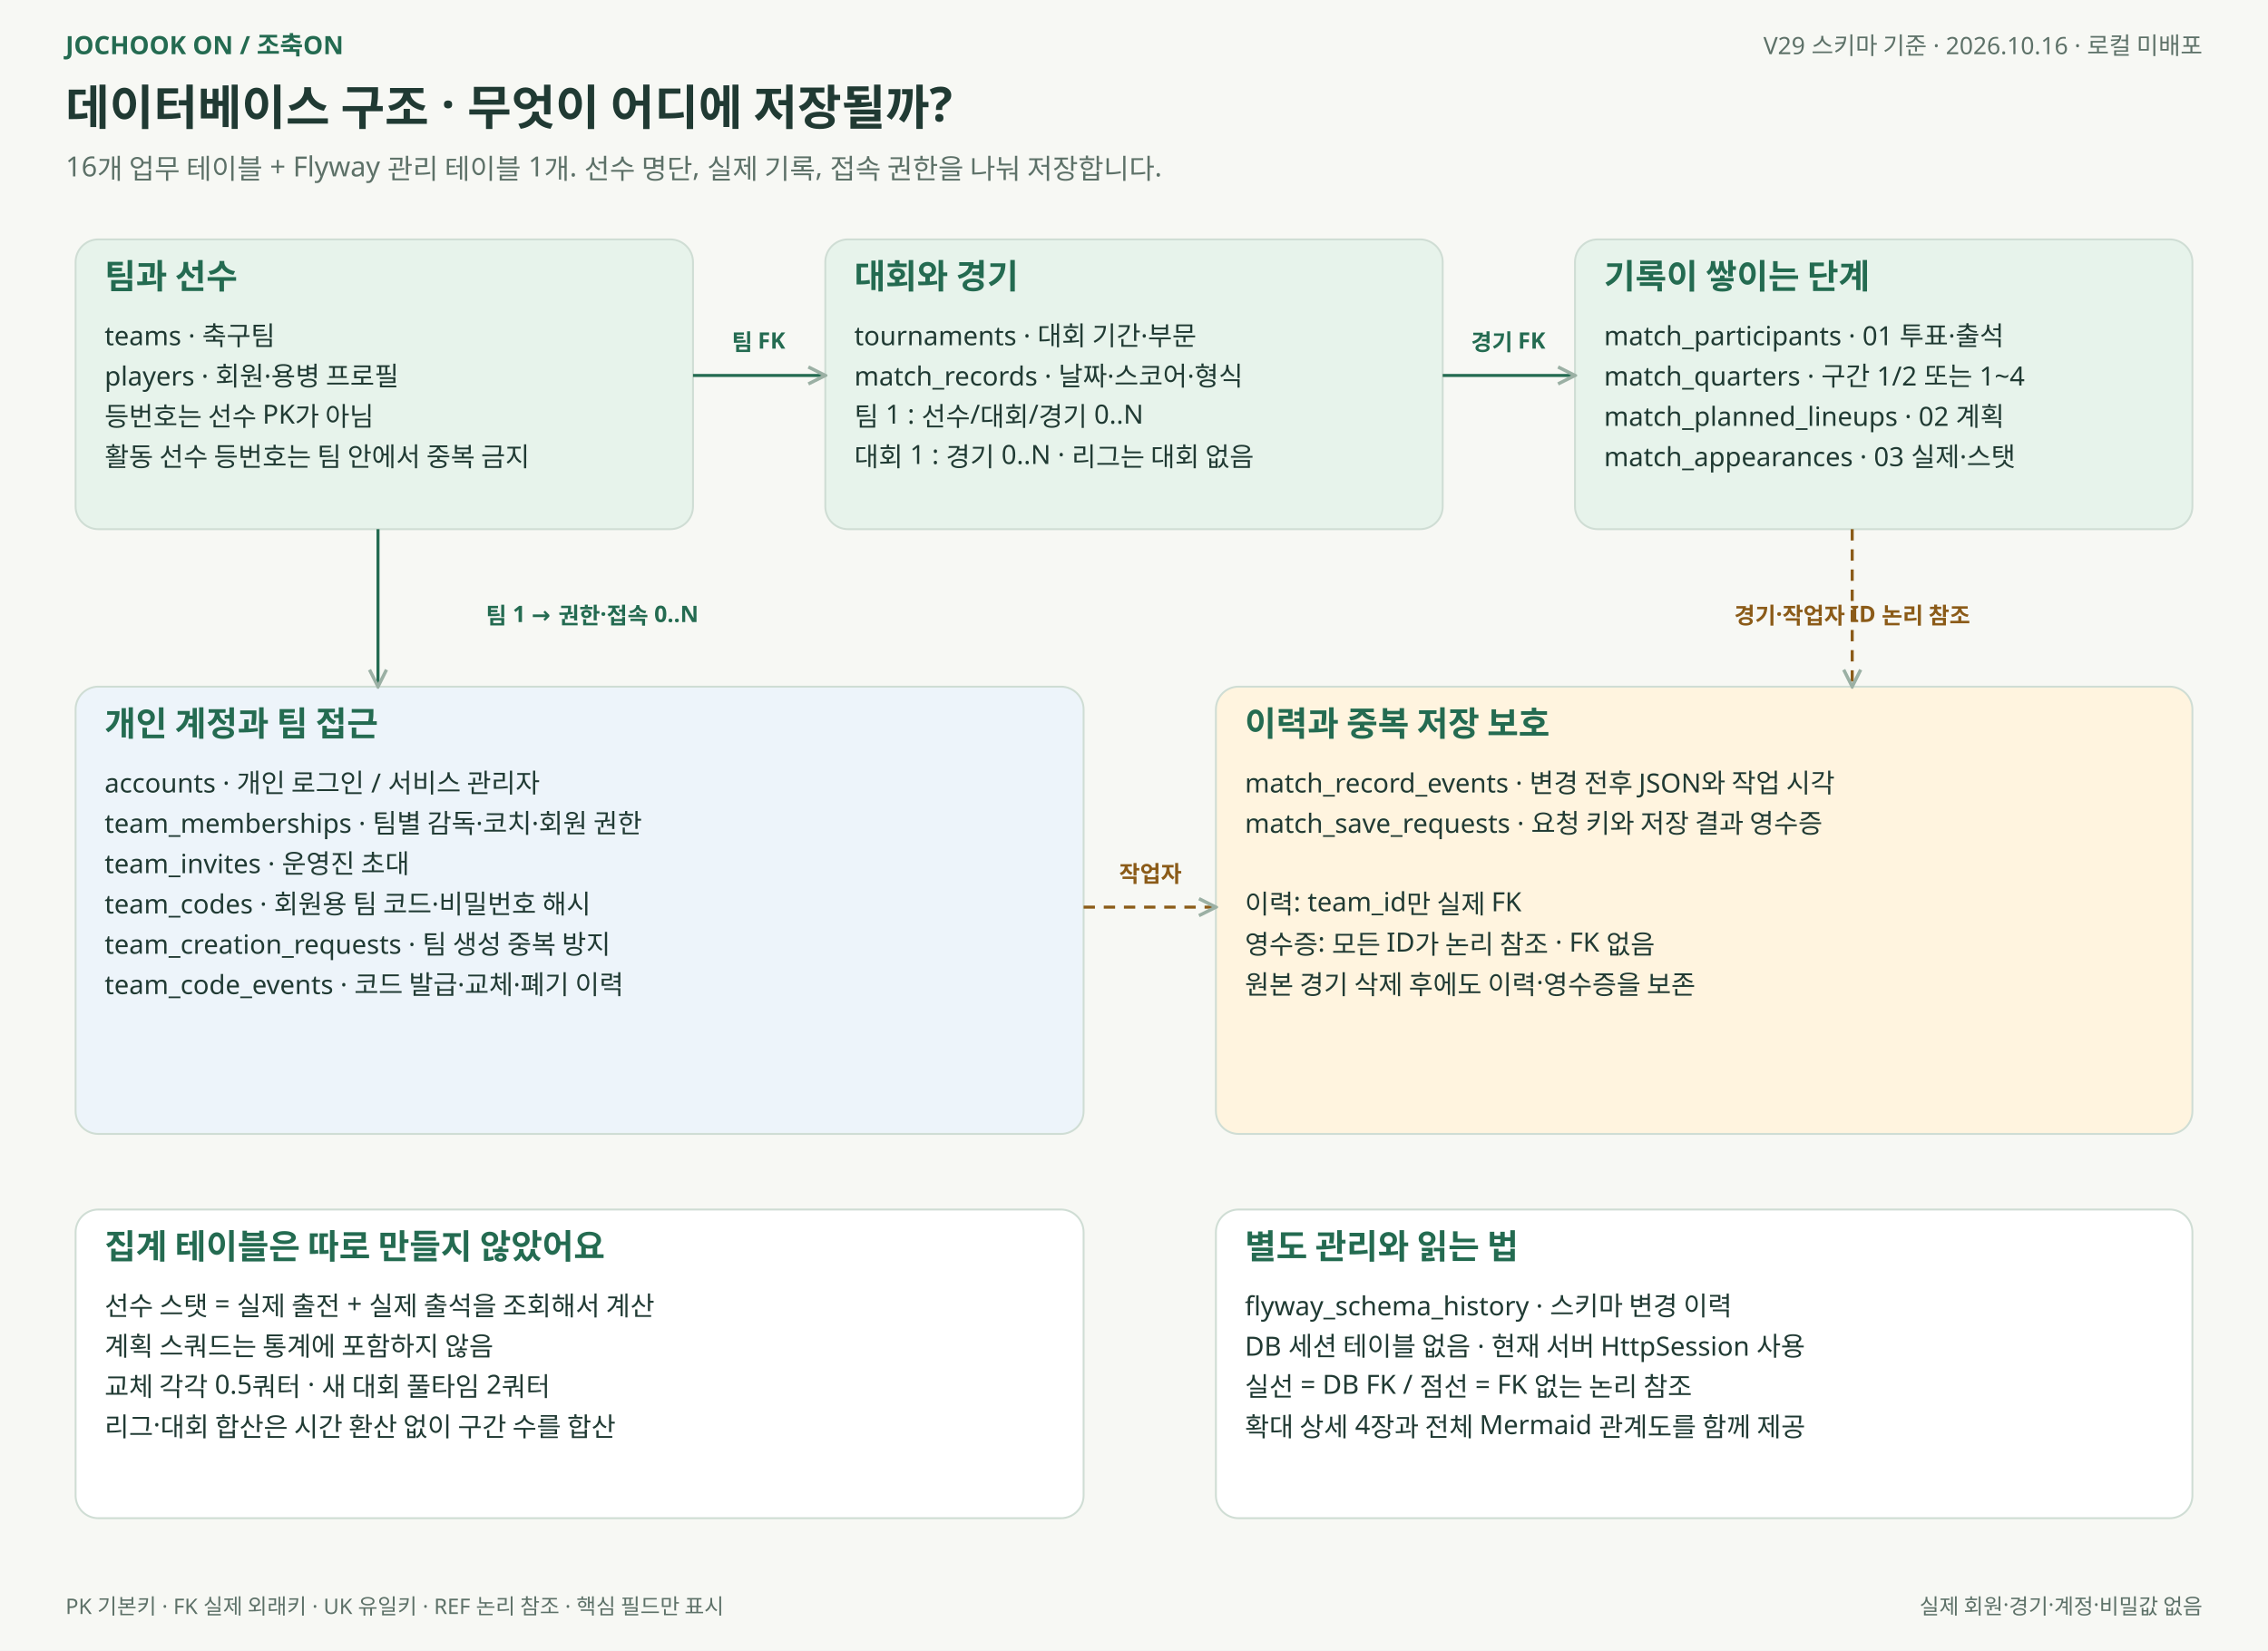
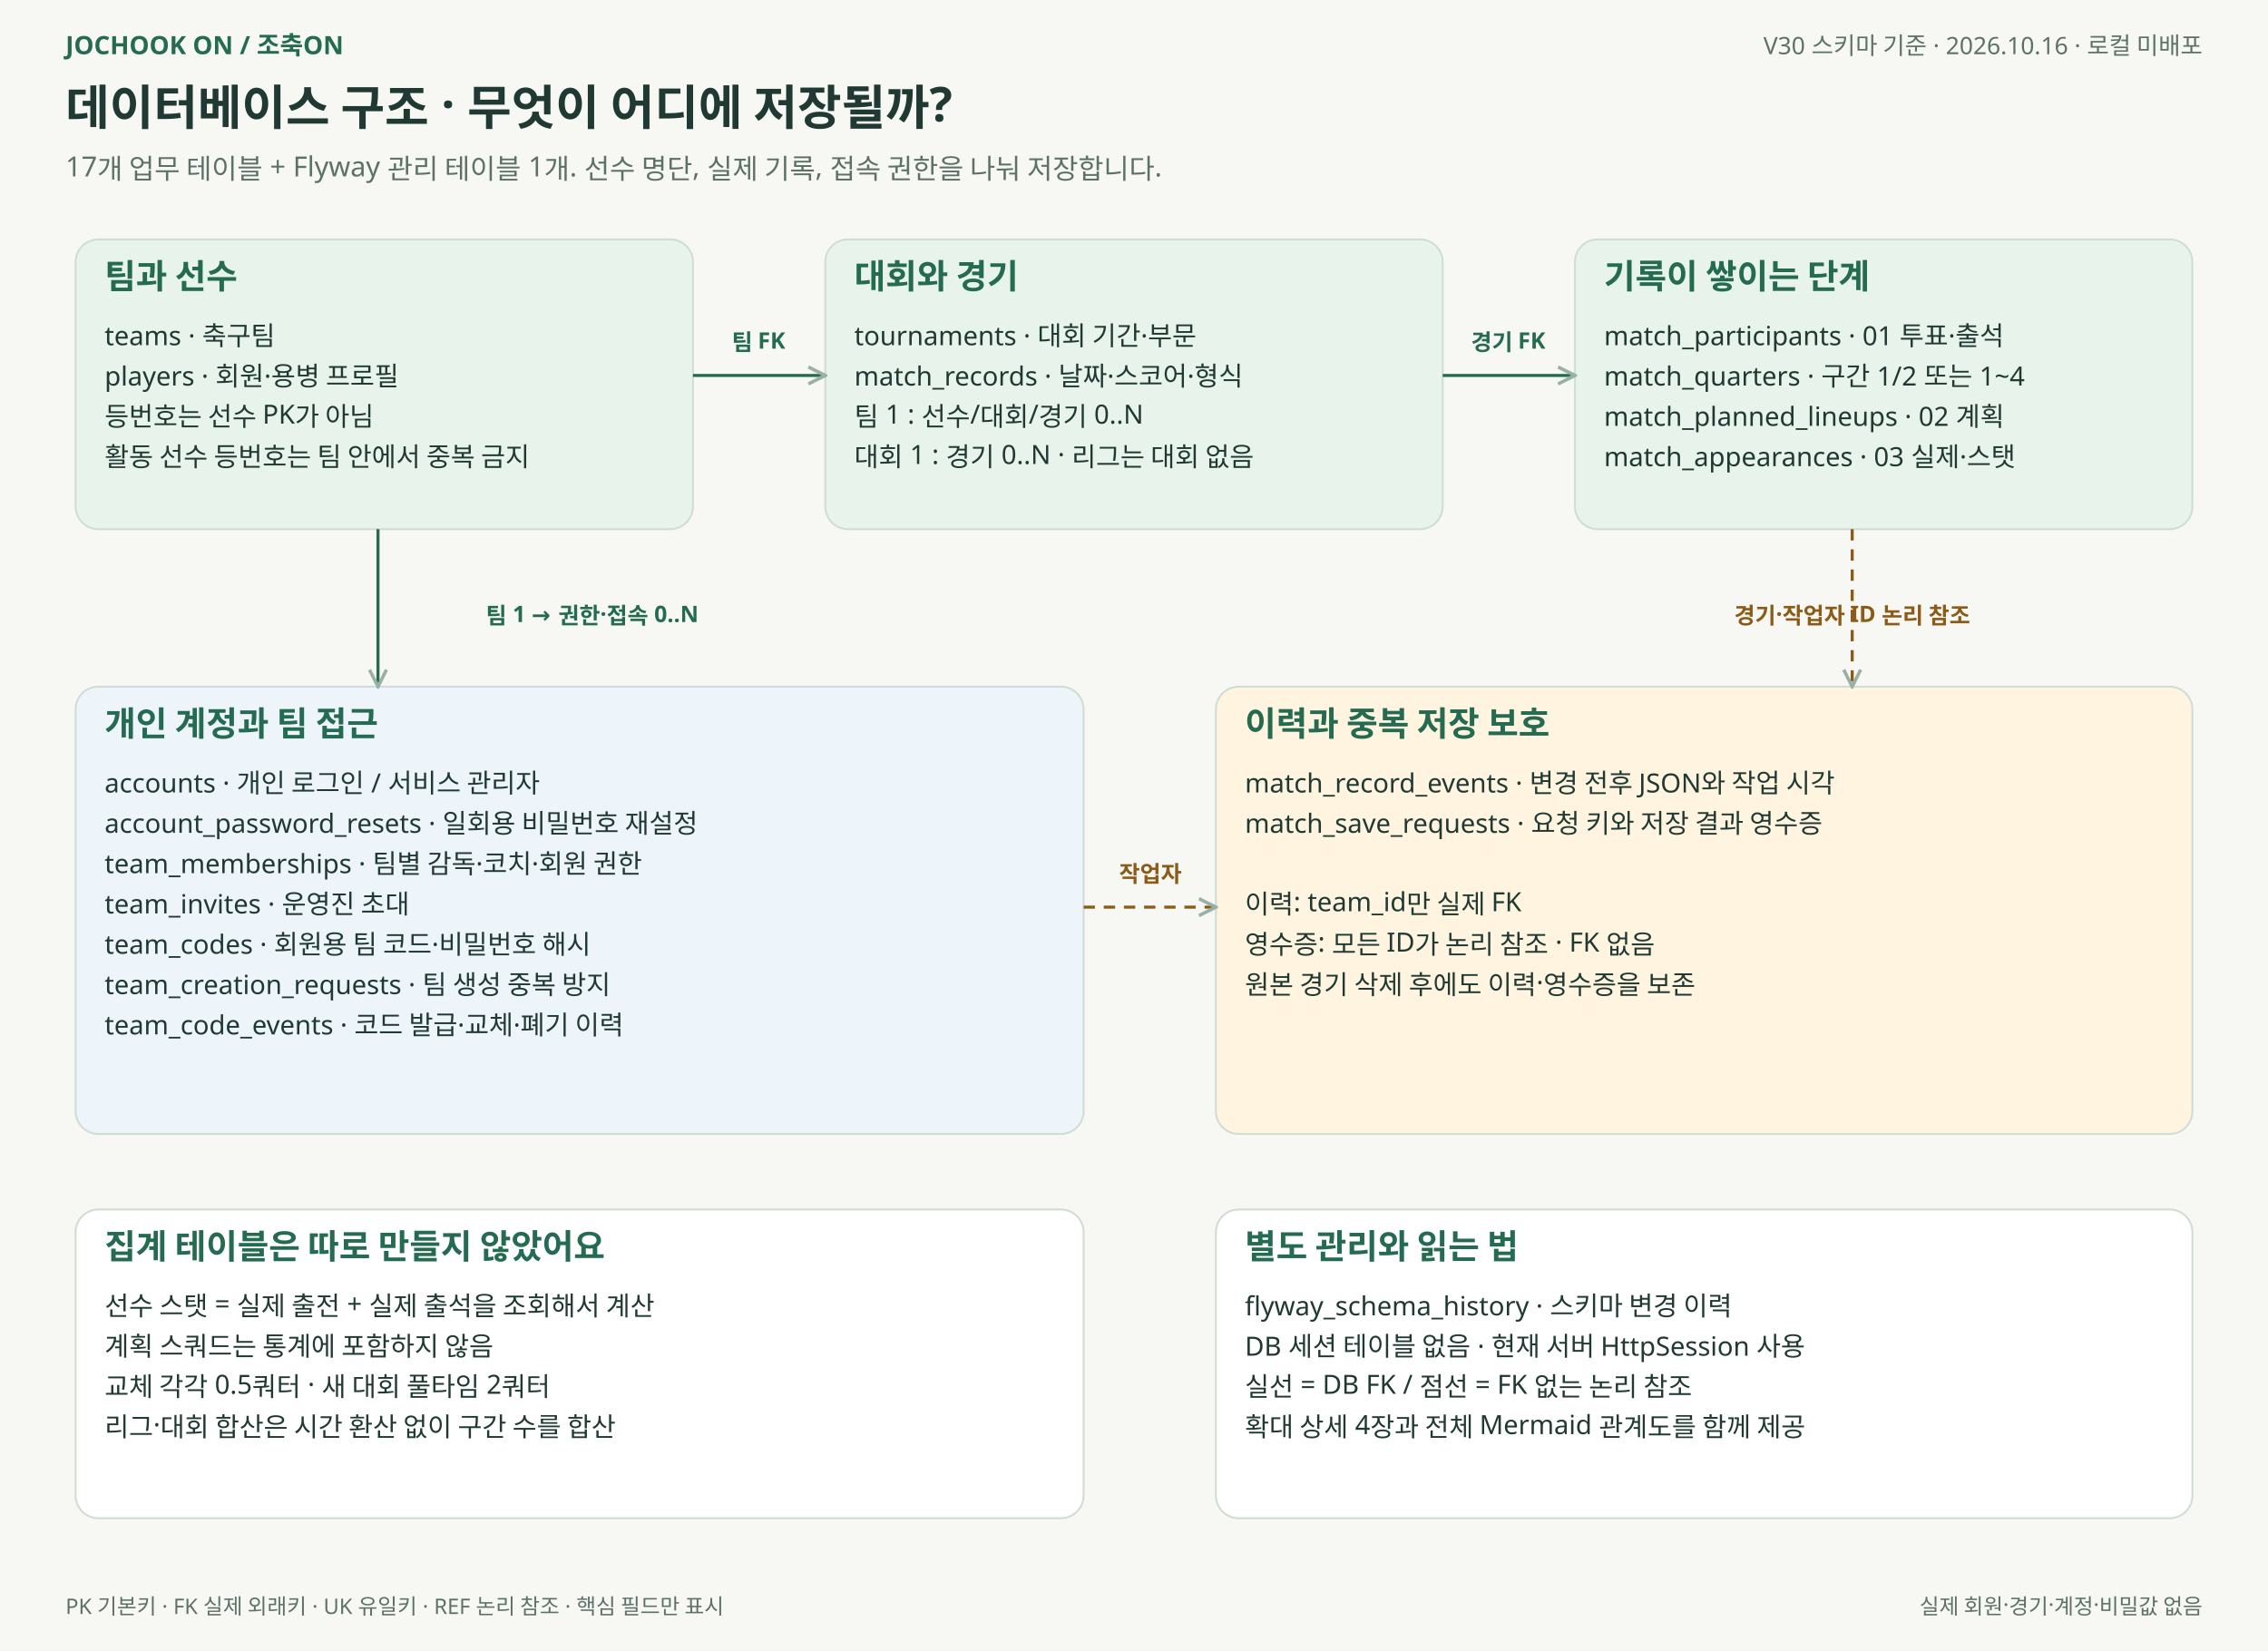
<svg xmlns="http://www.w3.org/2000/svg" width="1800" height="1310" viewBox="0 0 1800 1310" role="img" aria-labelledby="title desc">
  <defs>
    <marker id="arrow" viewBox="0 0 10 10" refX="9" refY="5" markerWidth="7" markerHeight="7" orient="auto">
      <path d="M1 1 L9 5 L1 9" fill="none" stroke="#9bb0a4" stroke-width="1.6" />
    </marker>
  </defs>
  <rect width="1800" height="1310" fill="#f7f8f4" />
  <g font-family="Malgun Gothic, Apple SD Gothic Neo, Noto Sans KR, sans-serif">
    <text x="52" y="43" font-size="20" fill="#246b51" font-weight="700" text-anchor="start">JOCHOOK ON / 조축ON</text>
-     <text x="1748" y="43" font-size="19" fill="#5d7168" font-weight="400" text-anchor="end">V29 스키마 기준 · 2026.10.16 · 로컬 미배포</text>
+     <text x="1748" y="43" font-size="19" fill="#5d7168" font-weight="400" text-anchor="end">V30 스키마 기준 · 2026.10.16 · 로컬 미배포</text>
    <text x="52" y="99" font-size="38" fill="#203a33" font-weight="700" text-anchor="start">데이터베이스 구조 · 무엇이 어디에 저장될까?</text>
-     <text x="52" y="140" font-size="22" fill="#5d7168" font-weight="400" text-anchor="start">16개 업무 테이블 + Flyway 관리 테이블 1개. 선수 명단, 실제 기록, 접속 권한을 나눠 저장합니다.</text>
+     <text x="52" y="140" font-size="22" fill="#5d7168" font-weight="400" text-anchor="start">17개 업무 테이블 + Flyway 관리 테이블 1개. 선수 명단, 실제 기록, 접속 권한을 나눠 저장합니다.</text>
    <rect x="60" y="190" width="490" height="230" rx="18" fill="#e7f3eb" stroke="#cfddd4" stroke-width="1.5" />
    <text x="83" y="229" font-size="27" fill="#246b51" font-weight="700" text-anchor="start">팀과 선수</text>
    <text x="83" y="274" font-size="21" fill="#203a33" font-weight="400" text-anchor="start">teams · 축구팀</text>
    <text x="83" y="306" font-size="21" fill="#203a33" font-weight="400" text-anchor="start">players · 회원·용병 프로필</text>
    <text x="83" y="338" font-size="21" fill="#203a33" font-weight="400" text-anchor="start">등번호는 선수 PK가 아님</text>
    <text x="83" y="370" font-size="21" fill="#203a33" font-weight="400" text-anchor="start">활동 선수 등번호는 팀 안에서 중복 금지</text>
    <rect x="655" y="190" width="490" height="230" rx="18" fill="#e7f3eb" stroke="#cfddd4" stroke-width="1.5" />
    <text x="678" y="229" font-size="27" fill="#246b51" font-weight="700" text-anchor="start">대회와 경기</text>
    <text x="678" y="274" font-size="21" fill="#203a33" font-weight="400" text-anchor="start">tournaments · 대회 기간·부문</text>
    <text x="678" y="306" font-size="21" fill="#203a33" font-weight="400" text-anchor="start">match_records · 날짜·스코어·형식</text>
    <text x="678" y="338" font-size="21" fill="#203a33" font-weight="400" text-anchor="start">팀 1 : 선수/대회/경기 0..N</text>
    <text x="678" y="370" font-size="21" fill="#203a33" font-weight="400" text-anchor="start">대회 1 : 경기 0..N · 리그는 대회 없음</text>
    <rect x="1250" y="190" width="490" height="230" rx="18" fill="#e7f3eb" stroke="#cfddd4" stroke-width="1.5" />
    <text x="1273" y="229" font-size="27" fill="#246b51" font-weight="700" text-anchor="start">기록이 쌓이는 단계</text>
    <text x="1273" y="274" font-size="21" fill="#203a33" font-weight="400" text-anchor="start">match_participants · 01 투표·출석</text>
    <text x="1273" y="306" font-size="21" fill="#203a33" font-weight="400" text-anchor="start">match_quarters · 구간 1/2 또는 1~4</text>
    <text x="1273" y="338" font-size="21" fill="#203a33" font-weight="400" text-anchor="start">match_planned_lineups · 02 계획</text>
    <text x="1273" y="370" font-size="21" fill="#203a33" font-weight="400" text-anchor="start">match_appearances · 03 실제·스탯</text>
    <path d="M 550 298 L 655 298" stroke="#246b51" stroke-width="2.4" fill="none" marker-end="url(#arrow)" />
    <text x="602" y="278" font-size="18" fill="#246b51" font-weight="600" text-anchor="middle">팀 FK</text>
    <path d="M 1145 298 L 1250 298" stroke="#246b51" stroke-width="2.4" fill="none" marker-end="url(#arrow)" />
    <text x="1197" y="278" font-size="18" fill="#246b51" font-weight="600" text-anchor="middle">경기 FK</text>
    <rect x="60" y="545" width="800" height="355" rx="18" fill="#edf4fa" stroke="#cfddd4" stroke-width="1.5" />
    <text x="83" y="584" font-size="27" fill="#246b51" font-weight="700" text-anchor="start">개인 계정과 팀 접근</text>
    <text x="83" y="629" font-size="21" fill="#203a33" font-weight="400" text-anchor="start">accounts · 개인 로그인 / 서비스 관리자</text>
-     <text x="83" y="661" font-size="21" fill="#203a33" font-weight="400" text-anchor="start">team_memberships · 팀별 감독·코치·회원 권한</text>
-     <text x="83" y="693" font-size="21" fill="#203a33" font-weight="400" text-anchor="start">team_invites · 운영진 초대</text>
-     <text x="83" y="725" font-size="21" fill="#203a33" font-weight="400" text-anchor="start">team_codes · 회원용 팀 코드·비밀번호 해시</text>
-     <text x="83" y="757" font-size="21" fill="#203a33" font-weight="400" text-anchor="start">team_creation_requests · 팀 생성 중복 방지</text>
-     <text x="83" y="789" font-size="21" fill="#203a33" font-weight="400" text-anchor="start">team_code_events · 코드 발급·교체·폐기 이력</text>
+     <text x="83" y="661" font-size="21" fill="#203a33" font-weight="400" text-anchor="start">account_password_resets · 일회용 비밀번호 재설정</text>
+     <text x="83" y="693" font-size="21" fill="#203a33" font-weight="400" text-anchor="start">team_memberships · 팀별 감독·코치·회원 권한</text>
+     <text x="83" y="725" font-size="21" fill="#203a33" font-weight="400" text-anchor="start">team_invites · 운영진 초대</text>
+     <text x="83" y="757" font-size="21" fill="#203a33" font-weight="400" text-anchor="start">team_codes · 회원용 팀 코드·비밀번호 해시</text>
+     <text x="83" y="789" font-size="21" fill="#203a33" font-weight="400" text-anchor="start">team_creation_requests · 팀 생성 중복 방지</text>
+     <text x="83" y="821" font-size="21" fill="#203a33" font-weight="400" text-anchor="start">team_code_events · 코드 발급·교체·폐기 이력</text>
    <rect x="965" y="545" width="775" height="355" rx="18" fill="#fff4df" stroke="#cfddd4" stroke-width="1.5" />
    <text x="988" y="584" font-size="27" fill="#246b51" font-weight="700" text-anchor="start">이력과 중복 저장 보호</text>
    <text x="988" y="629" font-size="21" fill="#203a33" font-weight="400" text-anchor="start">match_record_events · 변경 전후 JSON와 작업 시각</text>
    <text x="988" y="661" font-size="21" fill="#203a33" font-weight="400" text-anchor="start">match_save_requests · 요청 키와 저장 결과 영수증</text>
    <text x="988" y="693" font-size="21" fill="#203a33" font-weight="400" text-anchor="start" />
    <text x="988" y="725" font-size="21" fill="#203a33" font-weight="400" text-anchor="start">이력: team_id만 실제 FK</text>
    <text x="988" y="757" font-size="21" fill="#203a33" font-weight="400" text-anchor="start">영수증: 모든 ID가 논리 참조 · FK 없음</text>
    <text x="988" y="789" font-size="21" fill="#203a33" font-weight="400" text-anchor="start">원본 경기 삭제 후에도 이력·영수증을 보존</text>
    <path d="M 300 420 L 300 545" stroke="#246b51" stroke-width="2.4" fill="none" marker-end="url(#arrow)" />
    <text x="470" y="495" font-size="18" fill="#246b51" font-weight="600" text-anchor="middle">팀 1 → 권한·접속 0..N</text>
    <path d="M 1470 420 L 1470 545" stroke="#8b5b18" stroke-width="2.4" fill="none" stroke-dasharray="9 7" marker-end="url(#arrow)" />
    <text x="1470" y="495" font-size="18" fill="#8b5b18" font-weight="600" text-anchor="middle">경기·작업자 ID 논리 참조</text>
    <path d="M 860 720 L 965 720" stroke="#8b5b18" stroke-width="2.4" fill="none" stroke-dasharray="9 7" marker-end="url(#arrow)" />
    <text x="913" y="700" font-size="18" fill="#8b5b18" font-weight="600" text-anchor="middle">작업자</text>
    <rect x="60" y="960" width="800" height="245" rx="18" fill="#fff" stroke="#cfddd4" stroke-width="1.5" />
    <text x="83" y="999" font-size="27" fill="#246b51" font-weight="700" text-anchor="start">집계 테이블은 따로 만들지 않았어요</text>
    <text x="83" y="1044" font-size="21" fill="#203a33" font-weight="400" text-anchor="start">선수 스탯 = 실제 출전 + 실제 출석을 조회해서 계산</text>
    <text x="83" y="1076" font-size="21" fill="#203a33" font-weight="400" text-anchor="start">계획 스쿼드는 통계에 포함하지 않음</text>
    <text x="83" y="1108" font-size="21" fill="#203a33" font-weight="400" text-anchor="start">교체 각각 0.5쿼터 · 새 대회 풀타임 2쿼터</text>
    <text x="83" y="1140" font-size="21" fill="#203a33" font-weight="400" text-anchor="start">리그·대회 합산은 시간 환산 없이 구간 수를 합산</text>
    <rect x="965" y="960" width="775" height="245" rx="18" fill="#fff" stroke="#cfddd4" stroke-width="1.5" />
    <text x="988" y="999" font-size="27" fill="#246b51" font-weight="700" text-anchor="start">별도 관리와 읽는 법</text>
    <text x="988" y="1044" font-size="21" fill="#203a33" font-weight="400" text-anchor="start">flyway_schema_history · 스키마 변경 이력</text>
    <text x="988" y="1076" font-size="21" fill="#203a33" font-weight="400" text-anchor="start">DB 세션 테이블 없음 · 현재 서버 HttpSession 사용</text>
    <text x="988" y="1108" font-size="21" fill="#203a33" font-weight="400" text-anchor="start">실선 = DB FK / 점선 = FK 없는 논리 참조</text>
    <text x="988" y="1140" font-size="21" fill="#203a33" font-weight="400" text-anchor="start">확대 상세 4장과 전체 Mermaid 관계도를 함께 제공</text>
    <text x="52" y="1281" font-size="17" fill="#5d7168" font-weight="400" text-anchor="start">PK 기본키 · FK 실제 외래키 · UK 유일키 · REF 논리 참조 · 핵심 필드만 표시</text>
    <text x="1748" y="1281" font-size="17" fill="#5d7168" font-weight="400" text-anchor="end">실제 회원·경기·계정·비밀값 없음</text>
  </g>
</svg>
